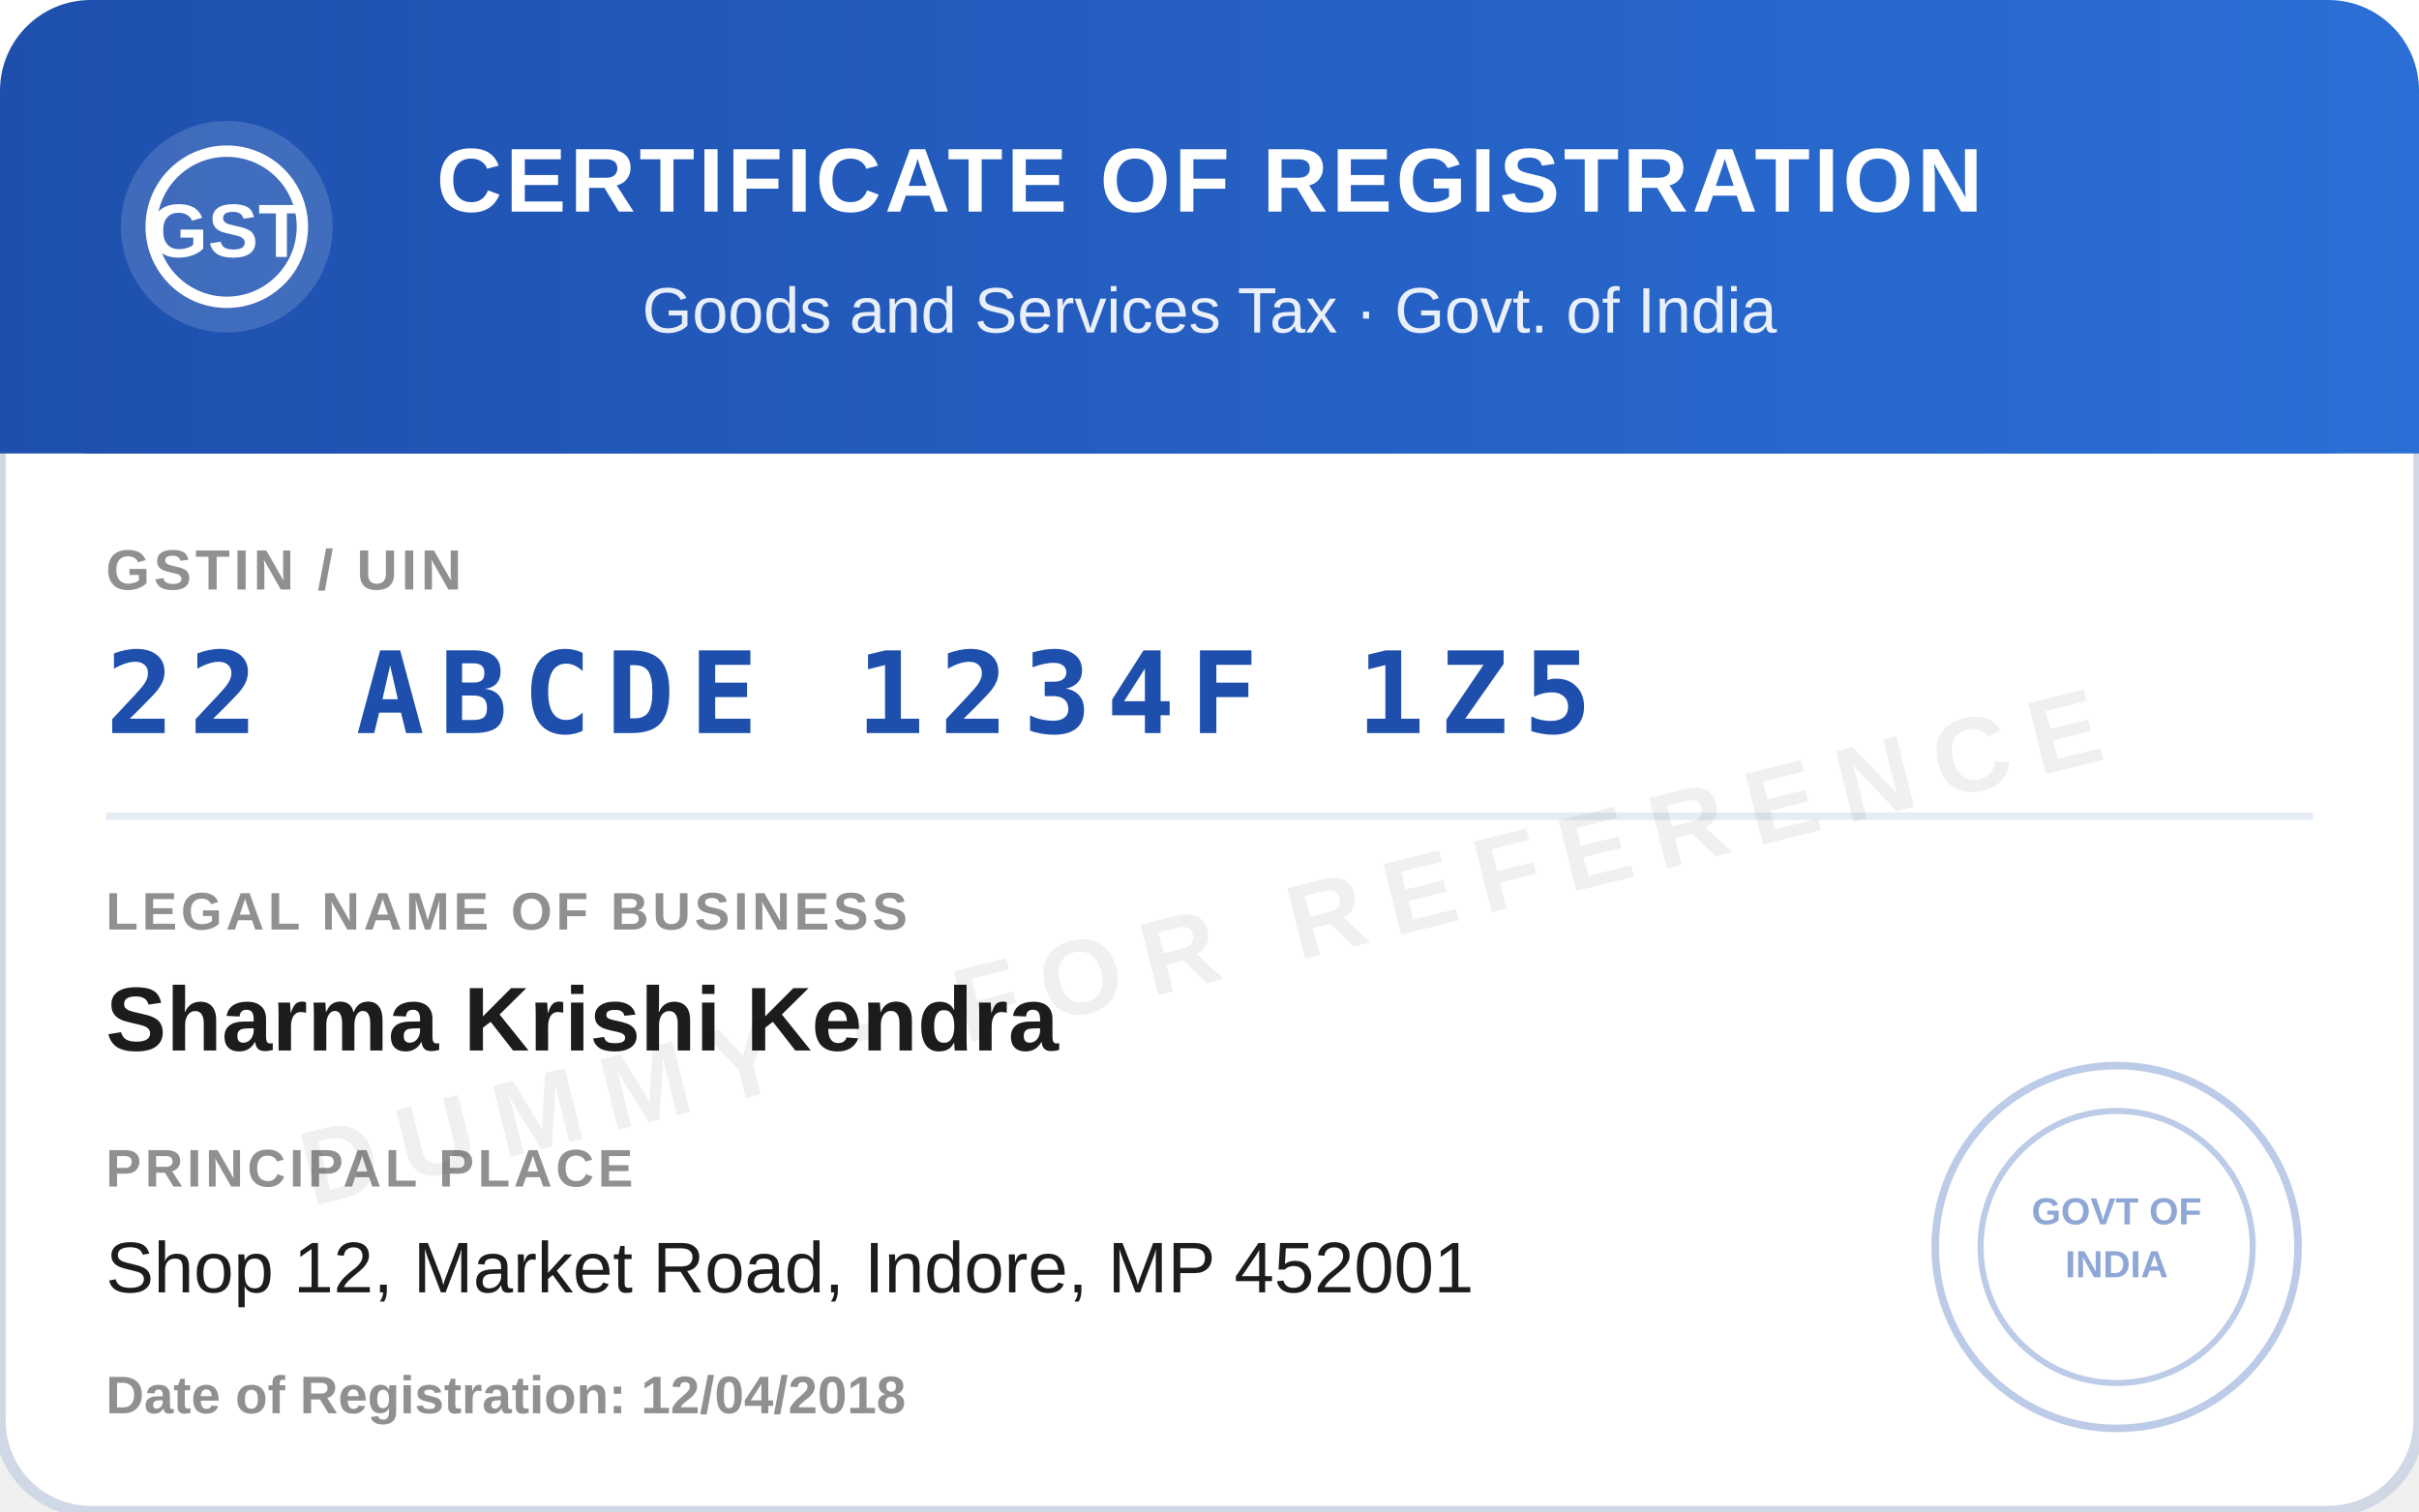
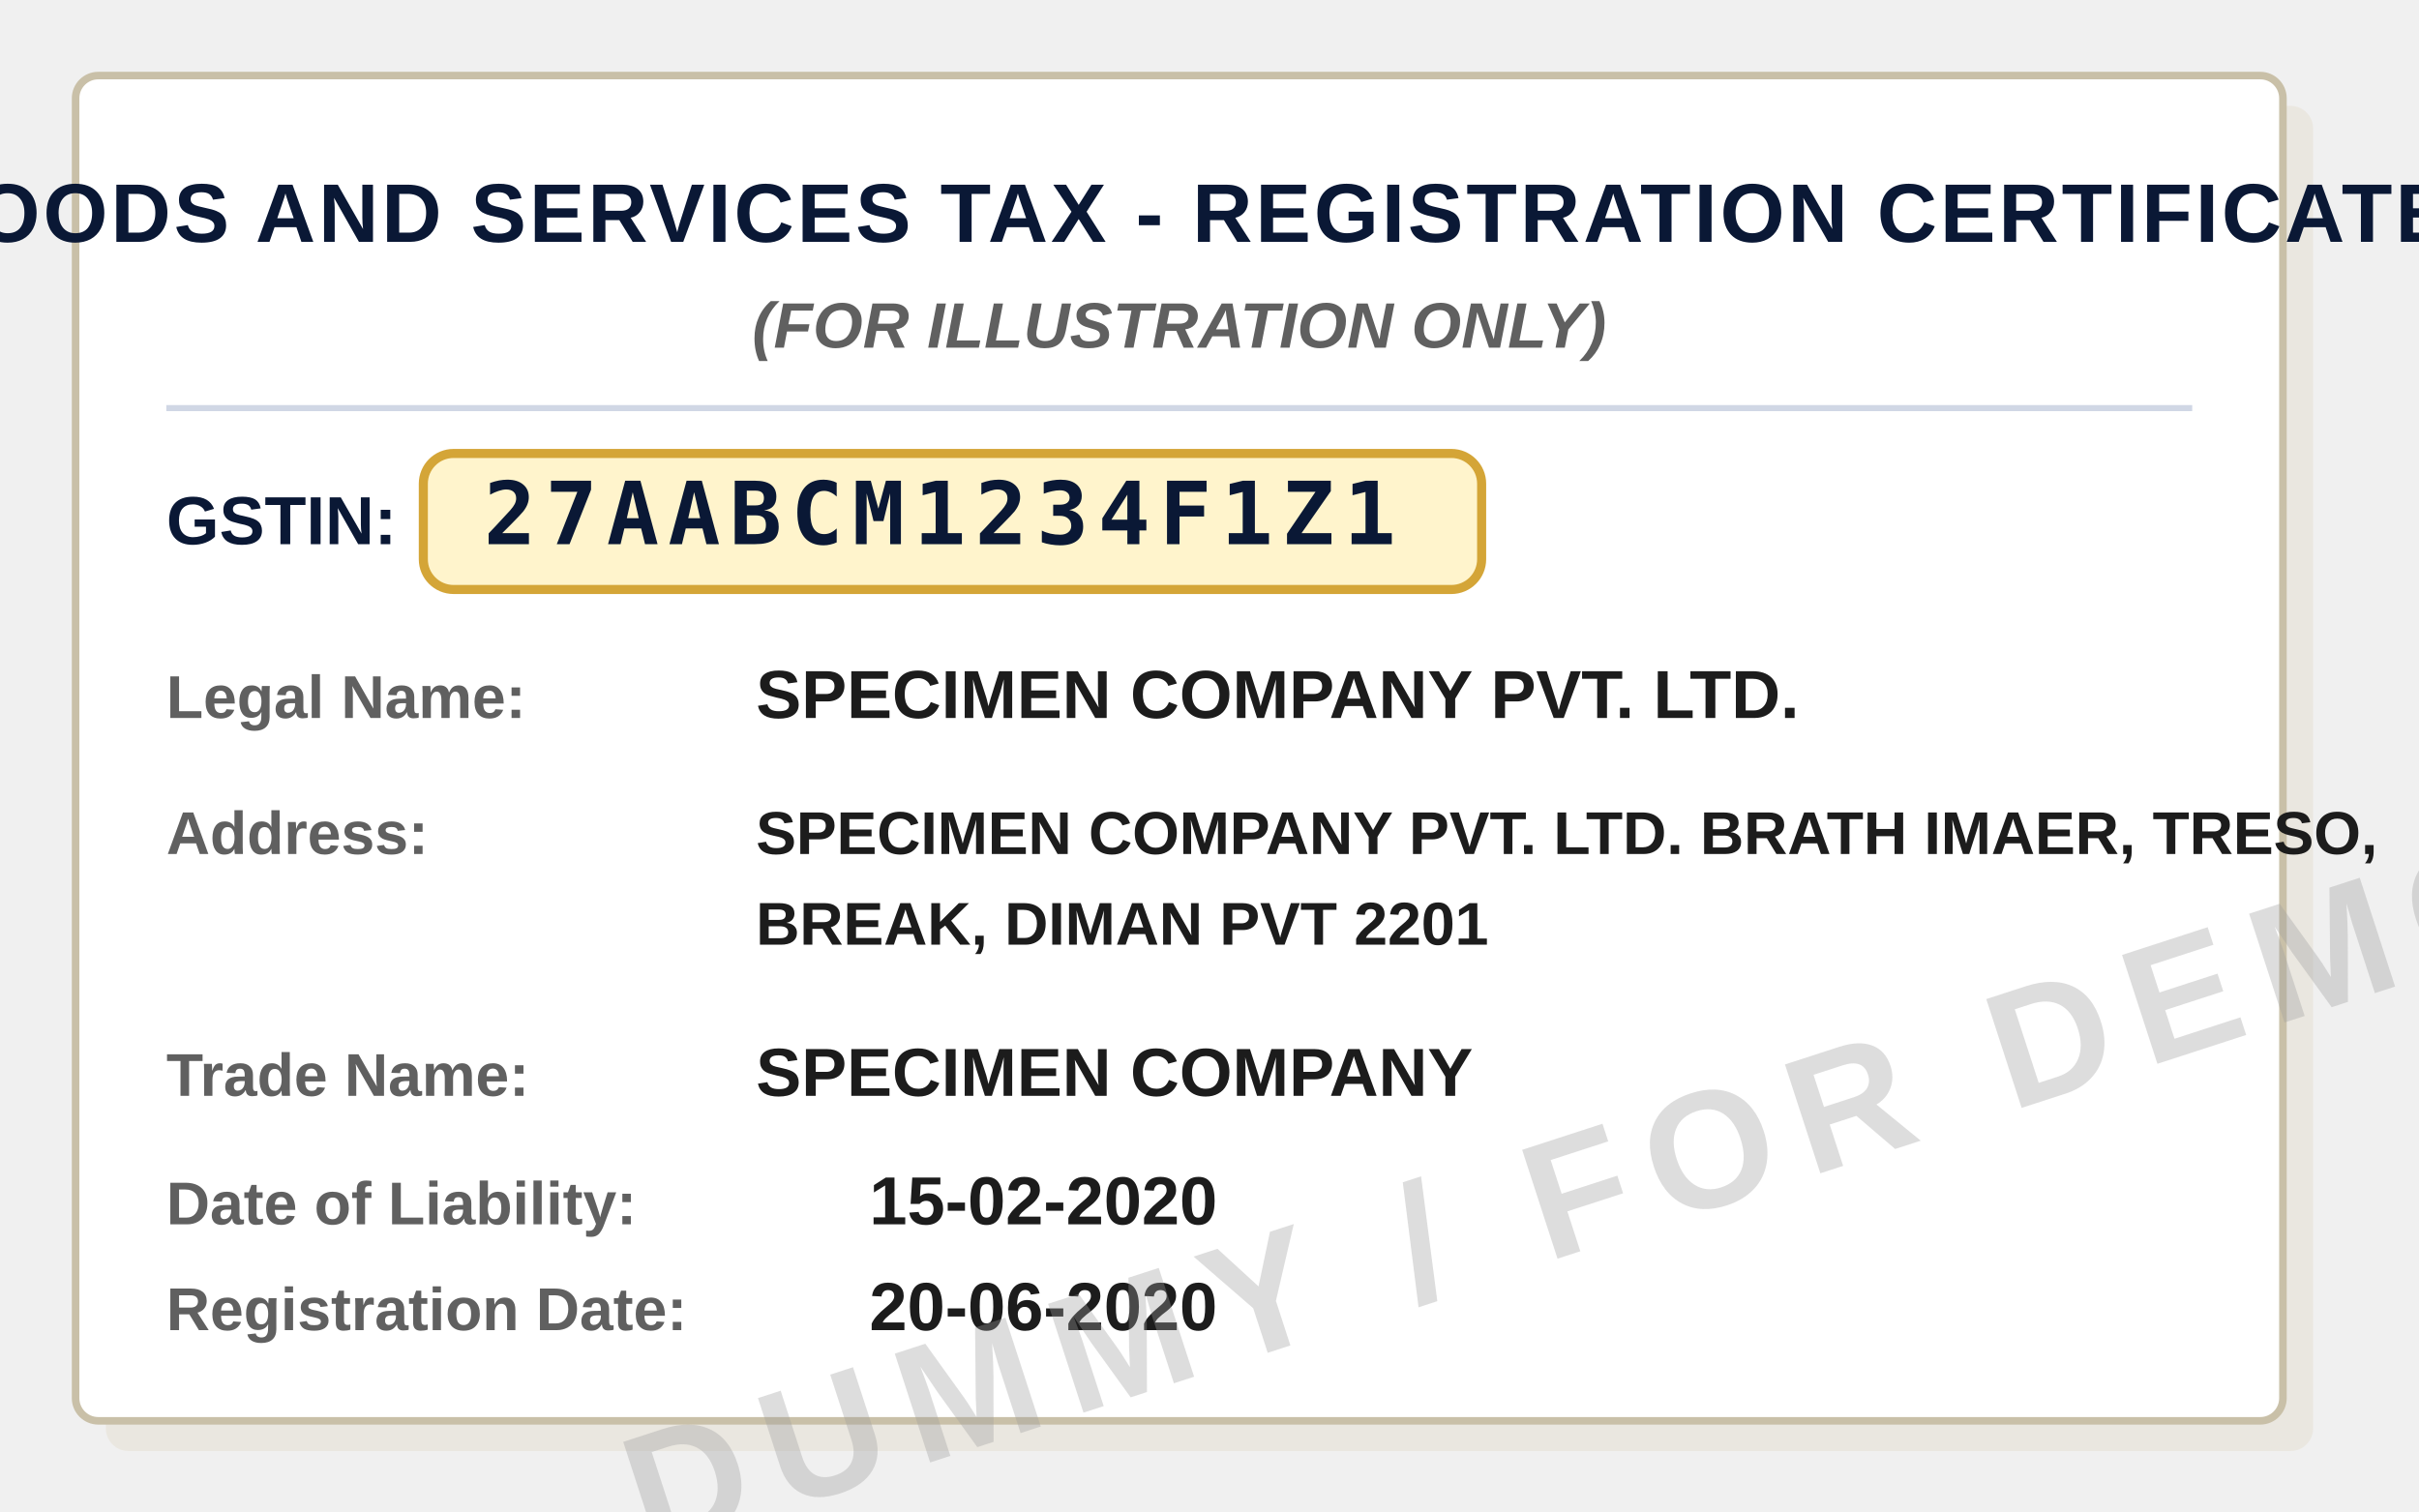
<svg xmlns="http://www.w3.org/2000/svg" viewBox="0 0 320 200" width="320" height="200">
-   <defs>
-     <linearGradient id="gTop" x1="0" y1="0" x2="1" y2="0">
-       <stop offset="0" stop-color="#1E4FAD" />
-       <stop offset="1" stop-color="#2B6FD6" />
-     </linearGradient>
-   </defs>
-   <rect width="320" height="200" rx="12" fill="white" stroke="#D0D7E5" stroke-width="1.5" />
-   <path d="M 0 12 L 320 12 L 320 60 L 0 60 Z" fill="url(#gTop)" />
-   <path d="M 0 0 L 320 0 L 320 12 L 0 12 Z" fill="white" />
-   <rect x="0" y="0" width="320" height="60" rx="12" fill="url(#gTop)" />
-   <circle cx="30" cy="30" r="14" fill="white" opacity="0.15" />
-   <circle cx="30" cy="30" r="10" fill="none" stroke="white" stroke-width="1.5" />
-   <text x="30" y="34" text-anchor="middle" font-family="Arial, sans-serif" font-weight="800" font-size="10" fill="white">GST</text>
-   <text x="160" y="28" text-anchor="middle" font-family="Arial, sans-serif" font-weight="800" font-size="12" fill="white" letter-spacing="0.5">CERTIFICATE OF REGISTRATION</text>
-   <text x="160" y="44" text-anchor="middle" font-family="Arial, sans-serif" font-weight="500" font-size="8.5" fill="white" opacity="0.9">Goods and Services Tax · Govt. of India</text>
-   <text x="14" y="78" font-family="Arial, sans-serif" font-weight="600" font-size="7.5" fill="#909090" letter-spacing="0.5">GSTIN / UIN</text>
-   <text x="14" y="97" font-family="Consolas, monospace" font-weight="800" font-size="15" fill="#1E4FAD" letter-spacing="2">22 ABCDE 1234F 1Z5</text>
-   <line x1="14" y1="108" x2="306" y2="108" stroke="#E6ECF5" stroke-width="1" />
-   <text x="14" y="123" font-family="Arial, sans-serif" font-weight="600" font-size="7" fill="#909090" letter-spacing="0.5">LEGAL NAME OF BUSINESS</text>
-   <text x="14" y="139" font-family="Arial, sans-serif" font-weight="700" font-size="12" fill="#1C1C1C">Sharma Krishi Kendra</text>
-   <text x="14" y="157" font-family="Arial, sans-serif" font-weight="600" font-size="7" fill="#909090" letter-spacing="0.5">PRINCIPAL PLACE</text>
-   <text x="14" y="171" font-family="Arial, sans-serif" font-weight="500" font-size="9.5" fill="#1C1C1C">Shop 12, Market Road, Indore, MP 452001</text>
-   <text x="14" y="187" font-family="Arial, sans-serif" font-weight="600" font-size="7" fill="#909090">Date of Registration: 12/04/2018</text>
-   <circle cx="280" cy="165" r="24" fill="none" stroke="#1E4FAD" stroke-width="1" opacity="0.3" />
-   <circle cx="280" cy="165" r="18" fill="none" stroke="#1E4FAD" stroke-width="0.8" opacity="0.3" />
-   <text x="280" y="162" text-anchor="middle" font-family="Arial, sans-serif" font-weight="800" font-size="5" fill="#1E4FAD" opacity="0.5">GOVT OF</text>
-   <text x="280" y="169" text-anchor="middle" font-family="Arial, sans-serif" font-weight="800" font-size="5" fill="#1E4FAD" opacity="0.5">INDIA</text>
-   <text x="160" y="130" text-anchor="middle" font-family="Arial, sans-serif" font-size="14" font-weight="900" fill="#000" opacity="0.06" transform="rotate(-14 160 130)" letter-spacing="3">DUMMY · FOR REFERENCE</text>
+   <rect x="14" y="14" width="292" height="178" rx="3" fill="#E0D8C4" opacity="0.35" />
+   <rect x="10" y="10" width="292" height="178" rx="3" fill="white" stroke="#C9C0A8" stroke-width="1" />
+   <text x="156" y="32" text-anchor="middle" font-family="Arial, sans-serif" font-weight="800" font-size="11" fill="#0A1835" letter-spacing="0.4">GOODS AND SERVICES TAX - REGISTRATION CERTIFICATE</text>
+   <text x="156" y="46" text-anchor="middle" font-family="Arial, sans-serif" font-weight="600" font-size="8.5" fill="#606060" font-style="italic">(FOR ILLUSTRATION ONLY)</text>
+   <line x1="22" y1="54" x2="290" y2="54" stroke="#D0D7E5" stroke-width="0.8" />
+   <text x="22" y="72" font-family="Arial, sans-serif" font-weight="700" font-size="9" fill="#0A1835">GSTIN:</text>
+   <rect x="56" y="60" width="140" height="18" rx="4" fill="#FFF4CC" stroke="#D4A537" stroke-width="1.2" />
+   <text x="64" y="72" font-family="Consolas, monospace" font-weight="900" font-size="11.5" fill="#0A1835" letter-spacing="1.2">27AABCM1234F1Z1</text>
+   <text x="22" y="95" font-family="Arial, sans-serif" font-weight="700" font-size="8" fill="#606060">Legal Name:</text>
+   <text x="100" y="95" font-family="Arial, sans-serif" font-weight="800" font-size="9" fill="#1C1C1C">SPECIMEN COMPANY PVT. LTD.</text>
+   <text x="22" y="113" font-family="Arial, sans-serif" font-weight="700" font-size="8" fill="#606060">Address:</text>
+   <text x="100" y="113" font-family="Arial, sans-serif" font-weight="600" font-size="8" fill="#1C1C1C">SPECIMEN COMPANY PVT. LTD. BRATH IMAER, TRESO,</text>
+   <text x="100" y="125" font-family="Arial, sans-serif" font-weight="600" font-size="8" fill="#1C1C1C">BREAK, DIMAN PVT 2201</text>
+   <text x="22" y="145" font-family="Arial, sans-serif" font-weight="700" font-size="8" fill="#606060">Trade Name:</text>
+   <text x="100" y="145" font-family="Arial, sans-serif" font-weight="800" font-size="9" fill="#1C1C1C">SPECIMEN COMPANY</text>
+   <text x="22" y="162" font-family="Arial, sans-serif" font-weight="700" font-size="8" fill="#606060">Date of Liability:</text>
+   <text x="115" y="162" font-family="Arial, sans-serif" font-weight="700" font-size="9" fill="#1C1C1C">15-02-2020</text>
+   <text x="22" y="176" font-family="Arial, sans-serif" font-weight="700" font-size="8" fill="#606060">Registration Date:</text>
+   <text x="115" y="176" font-family="Arial, sans-serif" font-weight="700" font-size="9" fill="#1C1C1C">20-06-2020</text>
+   <g transform="rotate(-18 210 160)">
+     <text x="210" y="165" text-anchor="middle" font-family="Arial, sans-serif" font-weight="900" font-size="22" fill="#9E9E9E" opacity="0.35" letter-spacing="3">DUMMY / FOR DEMO</text>
+   </g>
</svg>
